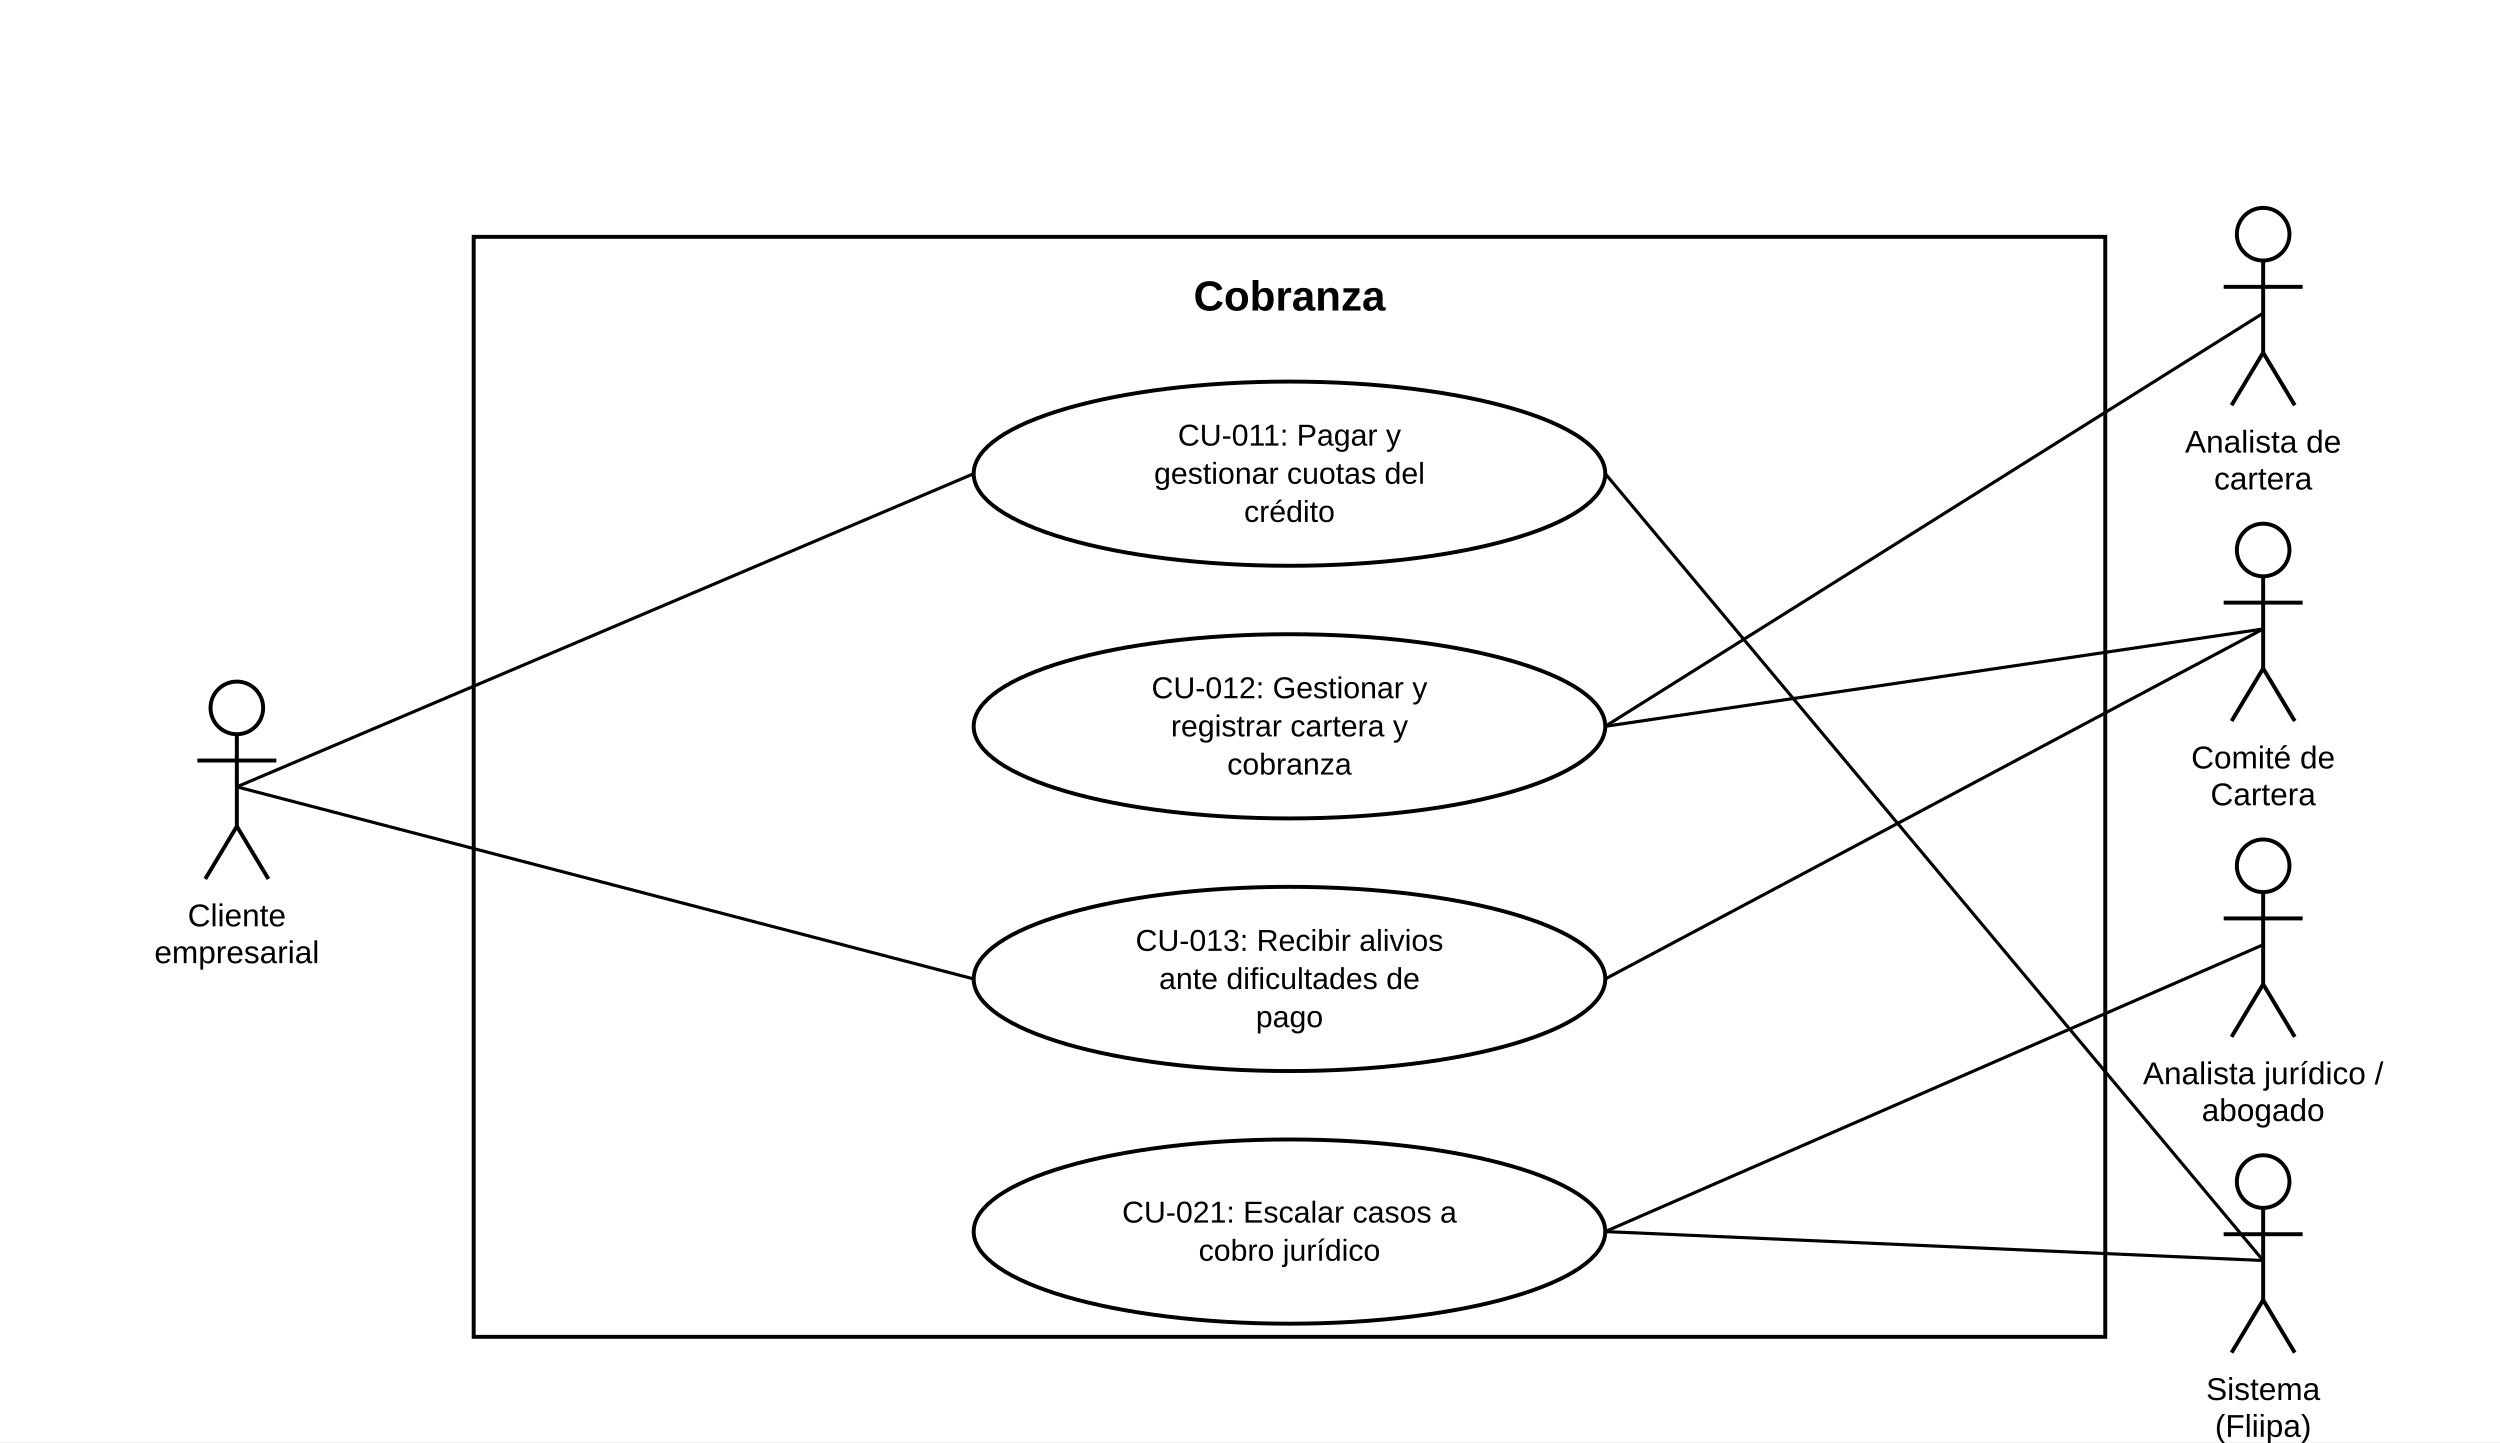
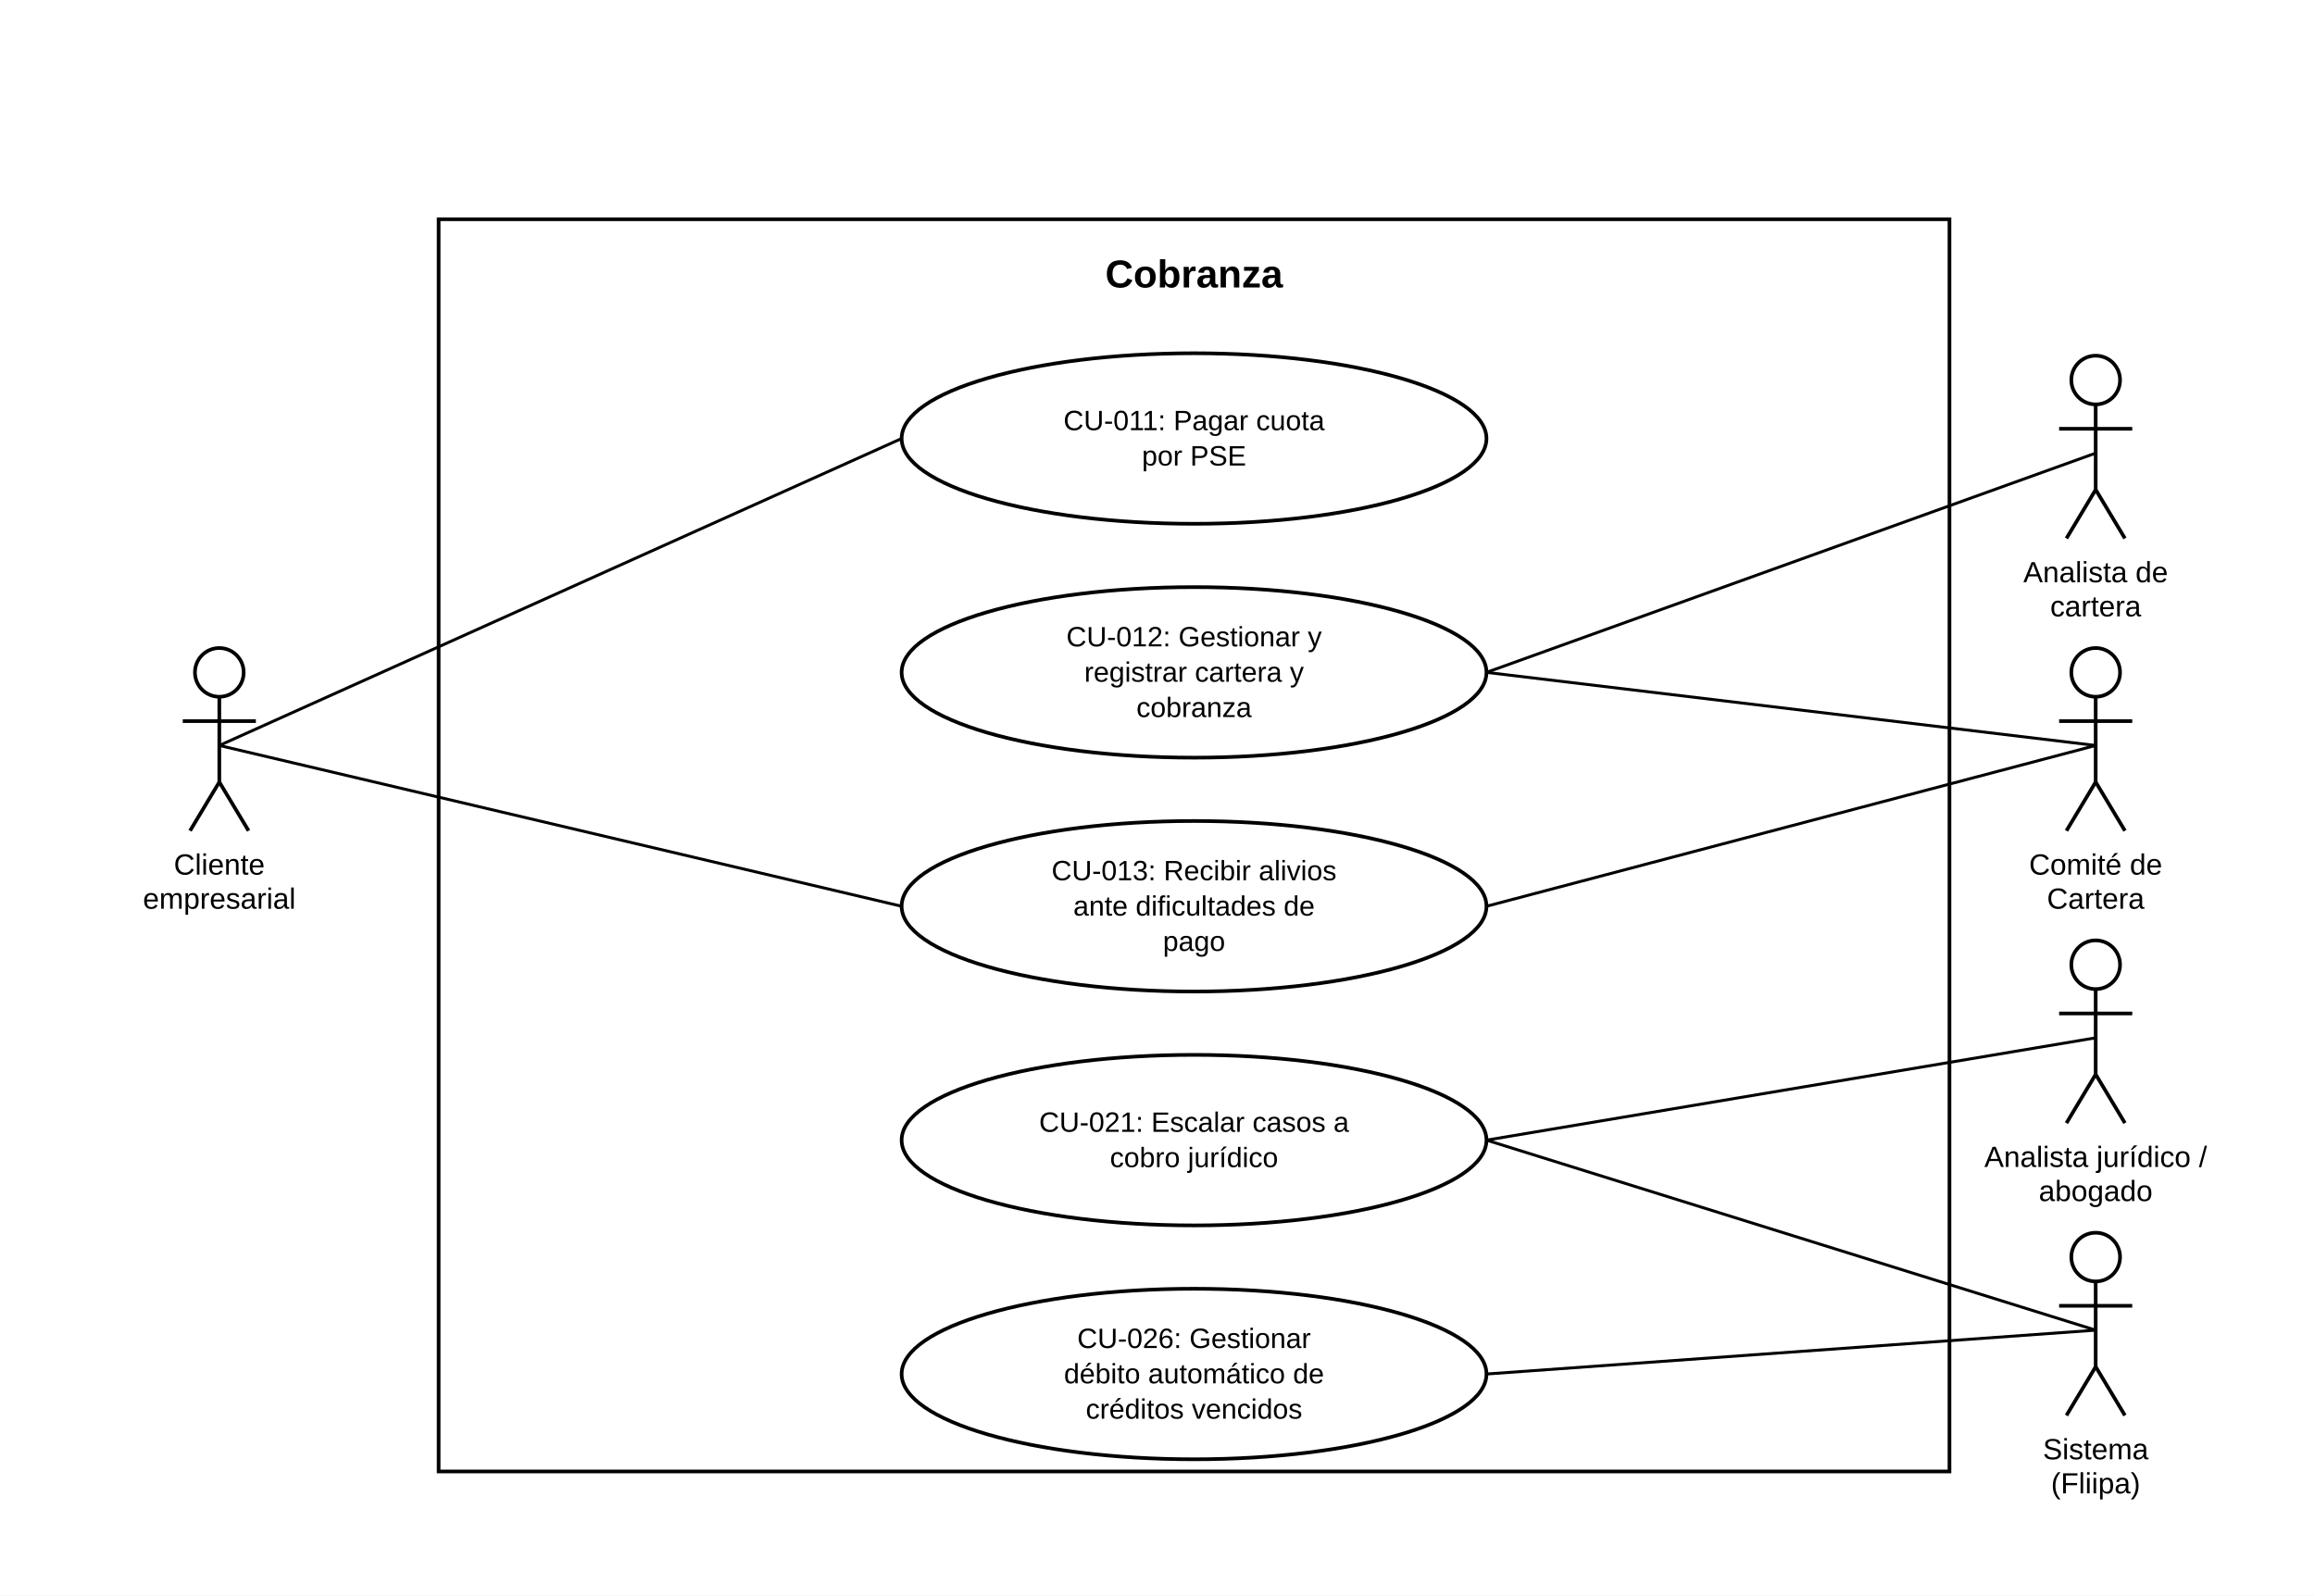
- <svg xmlns="http://www.w3.org/2000/svg" viewBox="0 0 950 548" font-family="Arial, sans-serif">
-   <rect x="0" y="0" width="950" height="548" fill="white" />
-   <rect x="180" y="90" width="620" height="418" fill="white" stroke="black" stroke-width="1.5" />
-   <line x1="90" y1="299.0" x2="370.0" y2="180.0" stroke="black" stroke-width="1.2" />
-   <line x1="90" y1="299.0" x2="370.0" y2="372.0" stroke="black" stroke-width="1.2" />
-   <line x1="860" y1="119.0" x2="610.0" y2="276.0" stroke="black" stroke-width="1.2" />
-   <line x1="860" y1="239.0" x2="610.0" y2="276.0" stroke="black" stroke-width="1.2" />
-   <line x1="860" y1="239.0" x2="610.0" y2="372.0" stroke="black" stroke-width="1.2" />
-   <line x1="860" y1="359.0" x2="610.0" y2="468.0" stroke="black" stroke-width="1.2" />
-   <line x1="860" y1="479.0" x2="610.0" y2="180.0" stroke="black" stroke-width="1.2" />
-   <line x1="860" y1="479.0" x2="610.0" y2="468.0" stroke="black" stroke-width="1.2" />
+ <svg xmlns="http://www.w3.org/2000/svg" viewBox="0 0 950 655" font-family="Arial, sans-serif">
+   <rect x="0" y="0" width="950" height="655" fill="white" />
+   <rect x="180" y="90" width="620" height="514" fill="white" stroke="black" stroke-width="1.5" />
+   <line x1="90" y1="306" x2="370" y2="180" stroke="black" stroke-width="1.2" />
+   <line x1="90" y1="306" x2="370" y2="372" stroke="black" stroke-width="1.2" />
+   <line x1="860" y1="186" x2="610" y2="276" stroke="black" stroke-width="1.2" />
+   <line x1="860" y1="306" x2="610" y2="276" stroke="black" stroke-width="1.2" />
+   <line x1="860" y1="306" x2="610" y2="372" stroke="black" stroke-width="1.2" />
+   <line x1="860" y1="426" x2="610" y2="468" stroke="black" stroke-width="1.2" />
+   <line x1="860" y1="546" x2="610" y2="468" stroke="black" stroke-width="1.2" />
+   <line x1="860" y1="546" x2="610" y2="564" stroke="black" stroke-width="1.2" />
  <text x="490.0" y="118" font-size="16" font-weight="bold" text-anchor="middle">Cobranza</text>
-   <ellipse cx="490.0" cy="180.0" rx="120.0" ry="35.0" fill="white" stroke="black" stroke-width="1.5" />
-   <text x="490.0" y="169.333" font-size="11.5" font-family="Arial, sans-serif" text-anchor="middle" fill="#000000">CU-011: Pagar y</text>
-   <text x="490.0" y="183.833" font-size="11.5" font-family="Arial, sans-serif" text-anchor="middle" fill="#000000">gestionar cuotas del</text>
-   <text x="490.0" y="198.333" font-size="11.5" font-family="Arial, sans-serif" text-anchor="middle" fill="#000000">crédito</text>
-   <ellipse cx="490.0" cy="276.0" rx="120.0" ry="35.0" fill="white" stroke="black" stroke-width="1.5" />
-   <text x="490.0" y="265.333" font-size="11.5" font-family="Arial, sans-serif" text-anchor="middle" fill="#000000">CU-012: Gestionar y</text>
-   <text x="490.0" y="279.833" font-size="11.5" font-family="Arial, sans-serif" text-anchor="middle" fill="#000000">registrar cartera y</text>
-   <text x="490.0" y="294.333" font-size="11.5" font-family="Arial, sans-serif" text-anchor="middle" fill="#000000">cobranza</text>
-   <ellipse cx="490.0" cy="372.0" rx="120.0" ry="35.0" fill="white" stroke="black" stroke-width="1.5" />
-   <text x="490.0" y="361.333" font-size="11.5" font-family="Arial, sans-serif" text-anchor="middle" fill="#000000">CU-013: Recibir alivios</text>
-   <text x="490.0" y="375.833" font-size="11.5" font-family="Arial, sans-serif" text-anchor="middle" fill="#000000">ante dificultades de</text>
-   <text x="490.0" y="390.333" font-size="11.5" font-family="Arial, sans-serif" text-anchor="middle" fill="#000000">pago</text>
-   <ellipse cx="490.0" cy="468.0" rx="120.0" ry="35.0" fill="white" stroke="black" stroke-width="1.5" />
-   <text x="490.0" y="464.583" font-size="11.5" font-family="Arial, sans-serif" text-anchor="middle" fill="#000000">CU-021: Escalar casos a</text>
-   <text x="490.0" y="479.083" font-size="11.5" font-family="Arial, sans-serif" text-anchor="middle" fill="#000000">cobro jurídico</text>
+   <ellipse cx="490.0" cy="180" rx="120" ry="35" fill="white" stroke="black" stroke-width="1.5" />
+   <text x="490.0" y="176.58" font-size="11.5" font-family="Arial, sans-serif" text-anchor="middle" fill="#000000">CU-011: Pagar cuota</text>
+   <text x="490.0" y="191.08" font-size="11.5" font-family="Arial, sans-serif" text-anchor="middle" fill="#000000">por PSE</text>
+   <ellipse cx="490.0" cy="276" rx="120" ry="35" fill="white" stroke="black" stroke-width="1.5" />
+   <text x="490.0" y="265.33" font-size="11.5" font-family="Arial, sans-serif" text-anchor="middle" fill="#000000">CU-012: Gestionar y</text>
+   <text x="490.0" y="279.83" font-size="11.5" font-family="Arial, sans-serif" text-anchor="middle" fill="#000000">registrar cartera y</text>
+   <text x="490.0" y="294.33" font-size="11.5" font-family="Arial, sans-serif" text-anchor="middle" fill="#000000">cobranza</text>
+   <ellipse cx="490.0" cy="372" rx="120" ry="35" fill="white" stroke="black" stroke-width="1.5" />
+   <text x="490.0" y="361.33" font-size="11.5" font-family="Arial, sans-serif" text-anchor="middle" fill="#000000">CU-013: Recibir alivios</text>
+   <text x="490.0" y="375.83" font-size="11.5" font-family="Arial, sans-serif" text-anchor="middle" fill="#000000">ante dificultades de</text>
+   <text x="490.0" y="390.33" font-size="11.5" font-family="Arial, sans-serif" text-anchor="middle" fill="#000000">pago</text>
+   <ellipse cx="490.0" cy="468" rx="120" ry="35" fill="white" stroke="black" stroke-width="1.5" />
+   <text x="490.0" y="464.58" font-size="11.5" font-family="Arial, sans-serif" text-anchor="middle" fill="#000000">CU-021: Escalar casos a</text>
+   <text x="490.0" y="479.08" font-size="11.5" font-family="Arial, sans-serif" text-anchor="middle" fill="#000000">cobro jurídico</text>
+   <ellipse cx="490.0" cy="564" rx="120" ry="35" fill="white" stroke="black" stroke-width="1.5" />
+   <text x="490.0" y="553.33" font-size="11.5" font-family="Arial, sans-serif" text-anchor="middle" fill="#000000">CU-026: Gestionar</text>
+   <text x="490.0" y="567.83" font-size="11.5" font-family="Arial, sans-serif" text-anchor="middle" fill="#000000">débito automático de</text>
+   <text x="490.0" y="582.33" font-size="11.5" font-family="Arial, sans-serif" text-anchor="middle" fill="#000000">créditos vencidos</text>
  <g>
-     <circle cx="90" cy="269.0" r="10.0" fill="white" stroke="black" stroke-width="1.5" />
-     <line x1="90" y1="279.0" x2="90" y2="314.0" stroke="black" stroke-width="1.5" />
-     <line x1="75.0" y1="289.0" x2="105.0" y2="289.0" stroke="black" stroke-width="1.5" />
-     <line x1="90" y1="314.0" x2="78.0" y2="334.0" stroke="black" stroke-width="1.5" />
-     <line x1="90" y1="314.0" x2="102.0" y2="334.0" stroke="black" stroke-width="1.5" />
+     <circle cx="90" cy="276" r="10.0" fill="white" stroke="black" stroke-width="1.5" />
+     <line x1="90" y1="286" x2="90" y2="321" stroke="black" stroke-width="1.5" />
+     <line x1="75" y1="296" x2="105" y2="296" stroke="black" stroke-width="1.5" />
+     <line x1="90" y1="321" x2="78" y2="341" stroke="black" stroke-width="1.5" />
+     <line x1="90" y1="321" x2="102" y2="341" stroke="black" stroke-width="1.5" />
  </g>
-   <text x="90" y="352.0" font-size="12" font-family="Arial, sans-serif" text-anchor="middle" fill="#000000">Cliente</text>
-   <text x="90" y="366.0" font-size="12" font-family="Arial, sans-serif" text-anchor="middle" fill="#000000">empresarial</text>
+   <text x="90" y="359" font-size="12" font-family="Arial, sans-serif" text-anchor="middle" fill="#000000">Cliente</text>
+   <text x="90" y="373" font-size="12" font-family="Arial, sans-serif" text-anchor="middle" fill="#000000">empresarial</text>
  <g>
-     <circle cx="860" cy="89.0" r="10.0" fill="white" stroke="black" stroke-width="1.5" />
-     <line x1="860" y1="99.0" x2="860" y2="134.0" stroke="black" stroke-width="1.5" />
-     <line x1="845.0" y1="109.0" x2="875.0" y2="109.0" stroke="black" stroke-width="1.5" />
-     <line x1="860" y1="134.0" x2="848.0" y2="154.0" stroke="black" stroke-width="1.5" />
-     <line x1="860" y1="134.0" x2="872.0" y2="154.0" stroke="black" stroke-width="1.5" />
+     <circle cx="860" cy="156" r="10.0" fill="white" stroke="black" stroke-width="1.5" />
+     <line x1="860" y1="166" x2="860" y2="201" stroke="black" stroke-width="1.5" />
+     <line x1="845" y1="176" x2="875" y2="176" stroke="black" stroke-width="1.5" />
+     <line x1="860" y1="201" x2="848" y2="221" stroke="black" stroke-width="1.5" />
+     <line x1="860" y1="201" x2="872" y2="221" stroke="black" stroke-width="1.5" />
  </g>
-   <text x="860" y="172.0" font-size="12" font-family="Arial, sans-serif" text-anchor="middle" fill="#000000">Analista de</text>
-   <text x="860" y="186.0" font-size="12" font-family="Arial, sans-serif" text-anchor="middle" fill="#000000">cartera</text>
+   <text x="860" y="239" font-size="12" font-family="Arial, sans-serif" text-anchor="middle" fill="#000000">Analista de</text>
+   <text x="860" y="253" font-size="12" font-family="Arial, sans-serif" text-anchor="middle" fill="#000000">cartera</text>
  <g>
-     <circle cx="860" cy="209.0" r="10.0" fill="white" stroke="black" stroke-width="1.5" />
-     <line x1="860" y1="219.0" x2="860" y2="254.0" stroke="black" stroke-width="1.5" />
-     <line x1="845.0" y1="229.0" x2="875.0" y2="229.0" stroke="black" stroke-width="1.5" />
-     <line x1="860" y1="254.0" x2="848.0" y2="274.0" stroke="black" stroke-width="1.5" />
-     <line x1="860" y1="254.0" x2="872.0" y2="274.0" stroke="black" stroke-width="1.5" />
+     <circle cx="860" cy="276" r="10.0" fill="white" stroke="black" stroke-width="1.5" />
+     <line x1="860" y1="286" x2="860" y2="321" stroke="black" stroke-width="1.5" />
+     <line x1="845" y1="296" x2="875" y2="296" stroke="black" stroke-width="1.5" />
+     <line x1="860" y1="321" x2="848" y2="341" stroke="black" stroke-width="1.5" />
+     <line x1="860" y1="321" x2="872" y2="341" stroke="black" stroke-width="1.5" />
  </g>
-   <text x="860" y="292.0" font-size="12" font-family="Arial, sans-serif" text-anchor="middle" fill="#000000">Comité de</text>
-   <text x="860" y="306.0" font-size="12" font-family="Arial, sans-serif" text-anchor="middle" fill="#000000">Cartera</text>
+   <text x="860" y="359" font-size="12" font-family="Arial, sans-serif" text-anchor="middle" fill="#000000">Comité de</text>
+   <text x="860" y="373" font-size="12" font-family="Arial, sans-serif" text-anchor="middle" fill="#000000">Cartera</text>
  <g>
-     <circle cx="860" cy="329.0" r="10.0" fill="white" stroke="black" stroke-width="1.5" />
-     <line x1="860" y1="339.0" x2="860" y2="374.0" stroke="black" stroke-width="1.5" />
-     <line x1="845.0" y1="349.0" x2="875.0" y2="349.0" stroke="black" stroke-width="1.5" />
-     <line x1="860" y1="374.0" x2="848.0" y2="394.0" stroke="black" stroke-width="1.5" />
-     <line x1="860" y1="374.0" x2="872.0" y2="394.0" stroke="black" stroke-width="1.5" />
+     <circle cx="860" cy="396" r="10.0" fill="white" stroke="black" stroke-width="1.5" />
+     <line x1="860" y1="406" x2="860" y2="441" stroke="black" stroke-width="1.5" />
+     <line x1="845" y1="416" x2="875" y2="416" stroke="black" stroke-width="1.5" />
+     <line x1="860" y1="441" x2="848" y2="461" stroke="black" stroke-width="1.5" />
+     <line x1="860" y1="441" x2="872" y2="461" stroke="black" stroke-width="1.5" />
  </g>
-   <text x="860" y="412.0" font-size="12" font-family="Arial, sans-serif" text-anchor="middle" fill="#000000">Analista jurídico /</text>
-   <text x="860" y="426.0" font-size="12" font-family="Arial, sans-serif" text-anchor="middle" fill="#000000">abogado</text>
+   <text x="860" y="479" font-size="12" font-family="Arial, sans-serif" text-anchor="middle" fill="#000000">Analista jurídico /</text>
+   <text x="860" y="493" font-size="12" font-family="Arial, sans-serif" text-anchor="middle" fill="#000000">abogado</text>
  <g>
-     <circle cx="860" cy="449.0" r="10.0" fill="white" stroke="black" stroke-width="1.5" />
-     <line x1="860" y1="459.0" x2="860" y2="494.0" stroke="black" stroke-width="1.5" />
-     <line x1="845.0" y1="469.0" x2="875.0" y2="469.0" stroke="black" stroke-width="1.5" />
-     <line x1="860" y1="494.0" x2="848.0" y2="514.0" stroke="black" stroke-width="1.5" />
-     <line x1="860" y1="494.0" x2="872.0" y2="514.0" stroke="black" stroke-width="1.5" />
+     <circle cx="860" cy="516" r="10.0" fill="white" stroke="black" stroke-width="1.5" />
+     <line x1="860" y1="526" x2="860" y2="561" stroke="black" stroke-width="1.5" />
+     <line x1="845" y1="536" x2="875" y2="536" stroke="black" stroke-width="1.5" />
+     <line x1="860" y1="561" x2="848" y2="581" stroke="black" stroke-width="1.5" />
+     <line x1="860" y1="561" x2="872" y2="581" stroke="black" stroke-width="1.5" />
  </g>
-   <text x="860" y="532.0" font-size="12" font-family="Arial, sans-serif" text-anchor="middle" fill="#000000">Sistema</text>
-   <text x="860" y="546.0" font-size="12" font-family="Arial, sans-serif" text-anchor="middle" fill="#000000">(Fliipa)</text>
+   <text x="860" y="599" font-size="12" font-family="Arial, sans-serif" text-anchor="middle" fill="#000000">Sistema</text>
+   <text x="860" y="613" font-size="12" font-family="Arial, sans-serif" text-anchor="middle" fill="#000000">(Fliipa)</text>
</svg>
